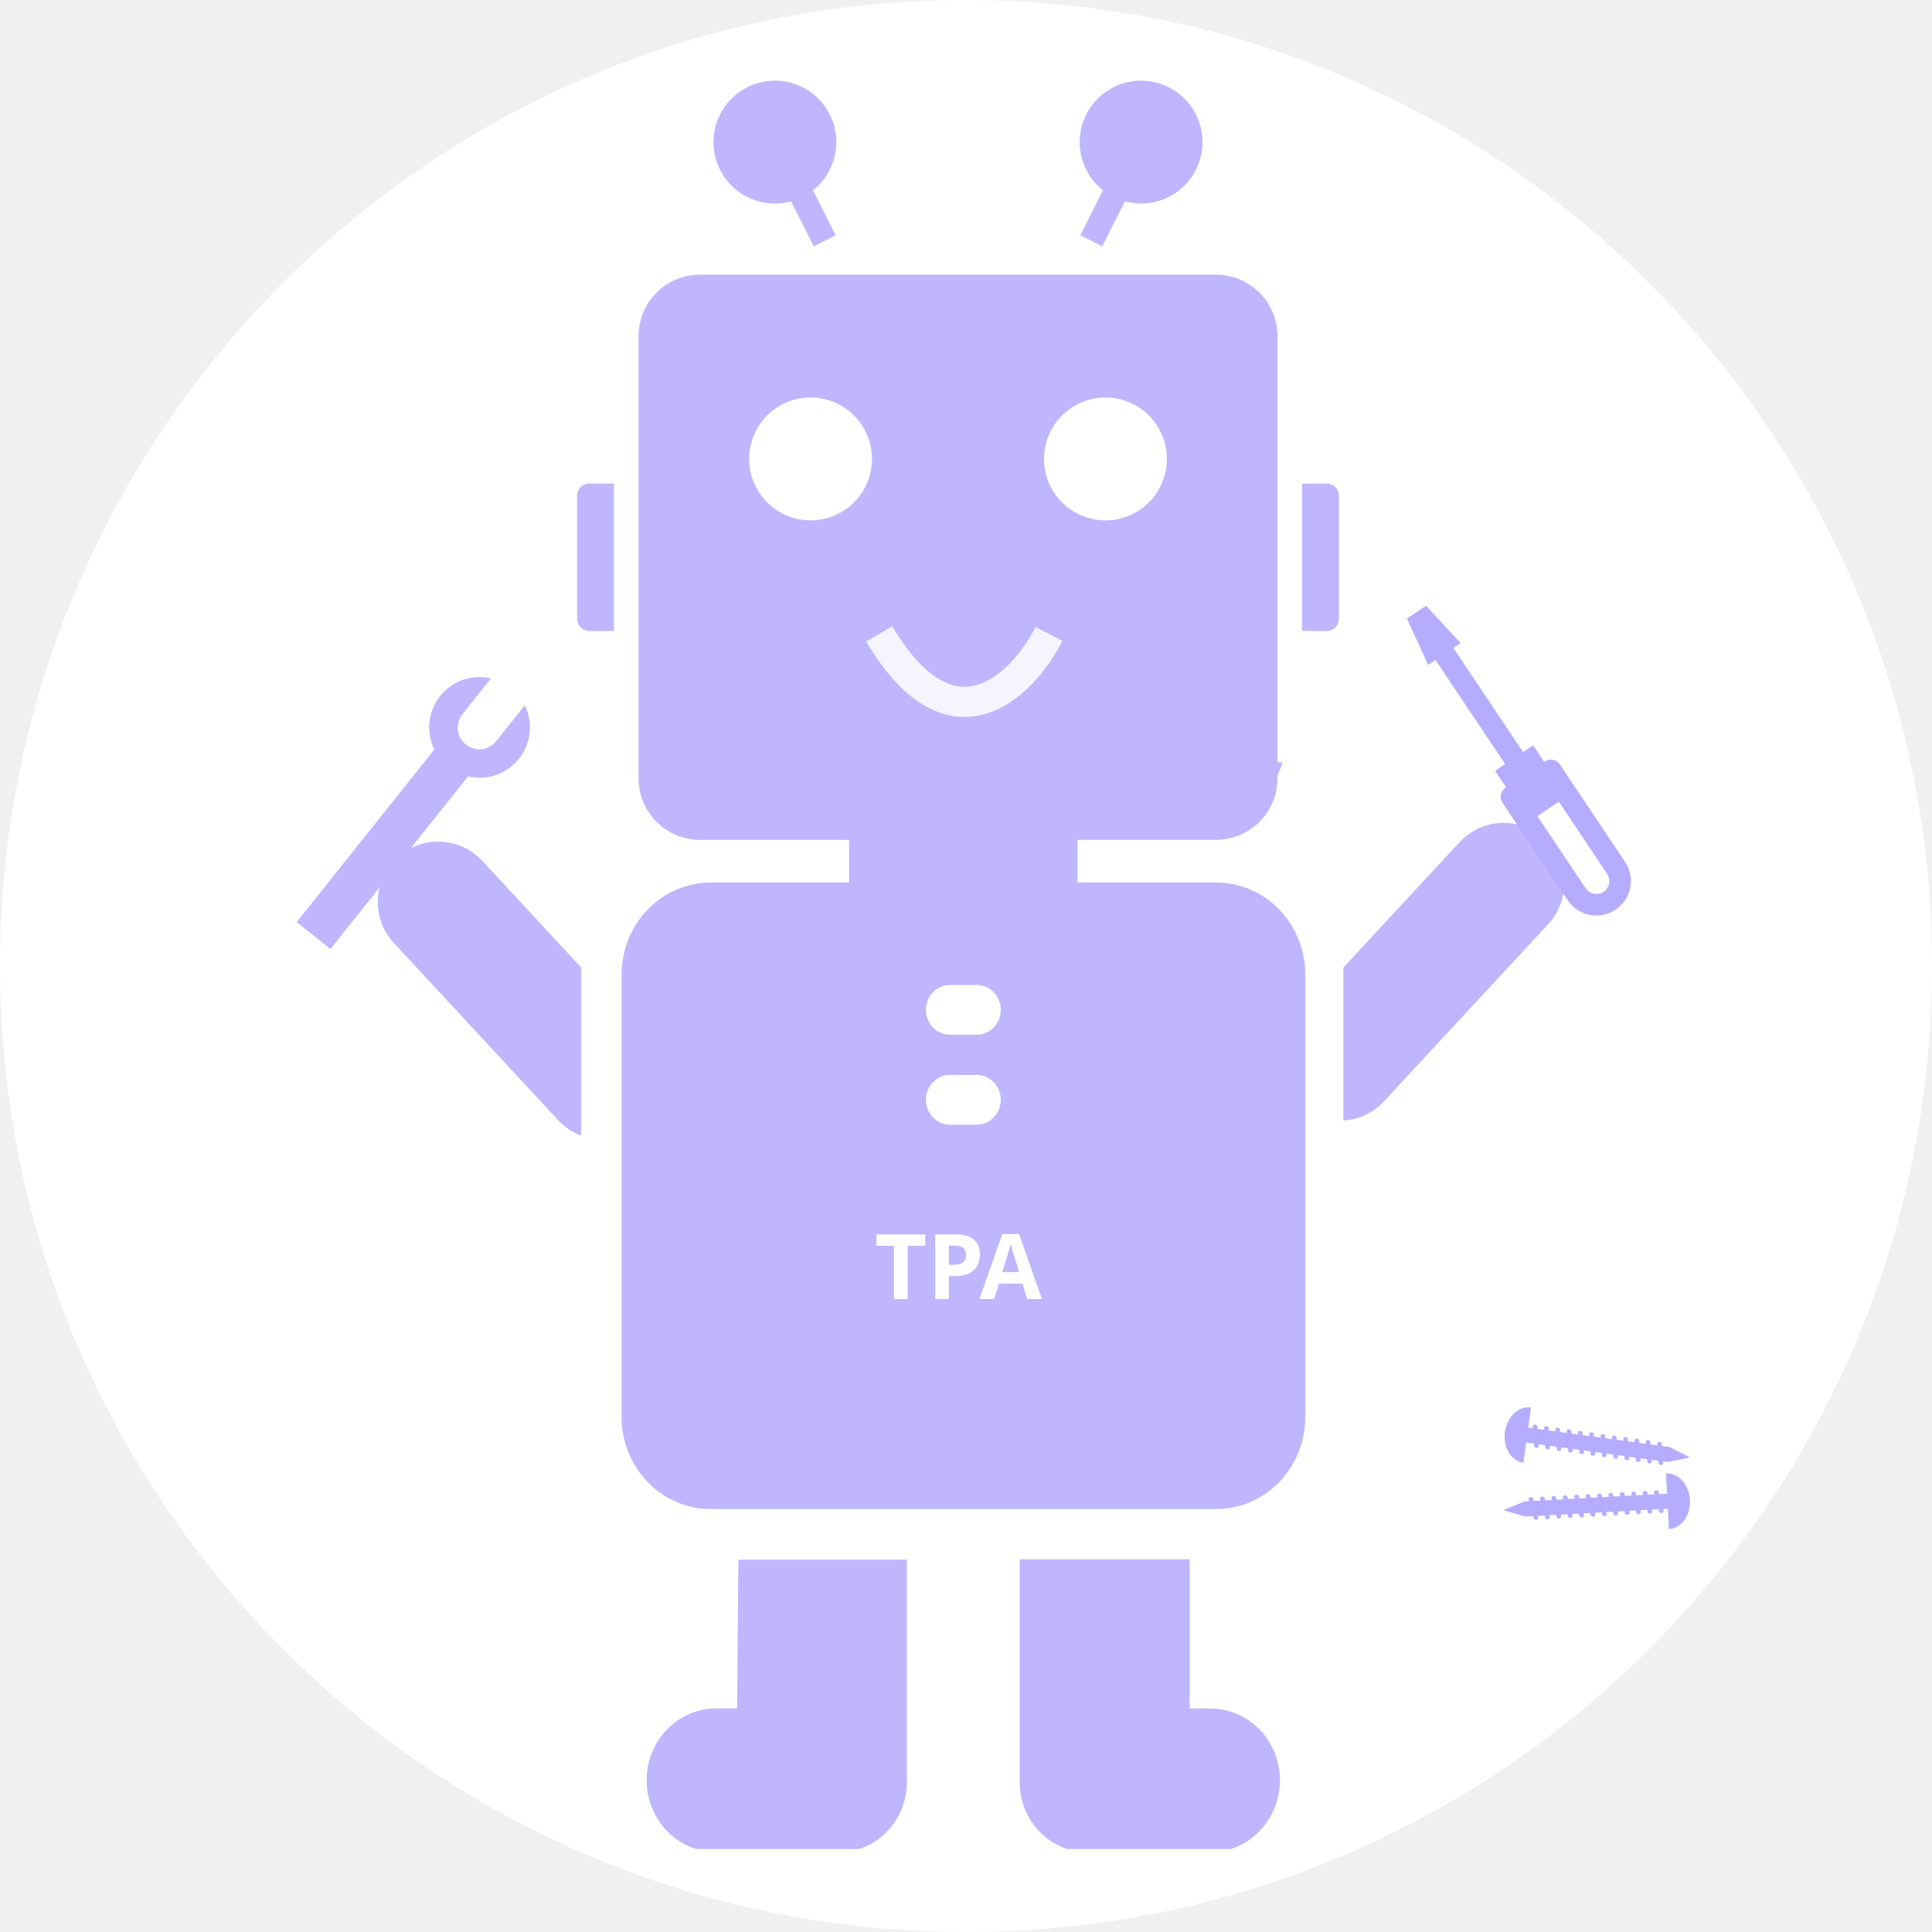
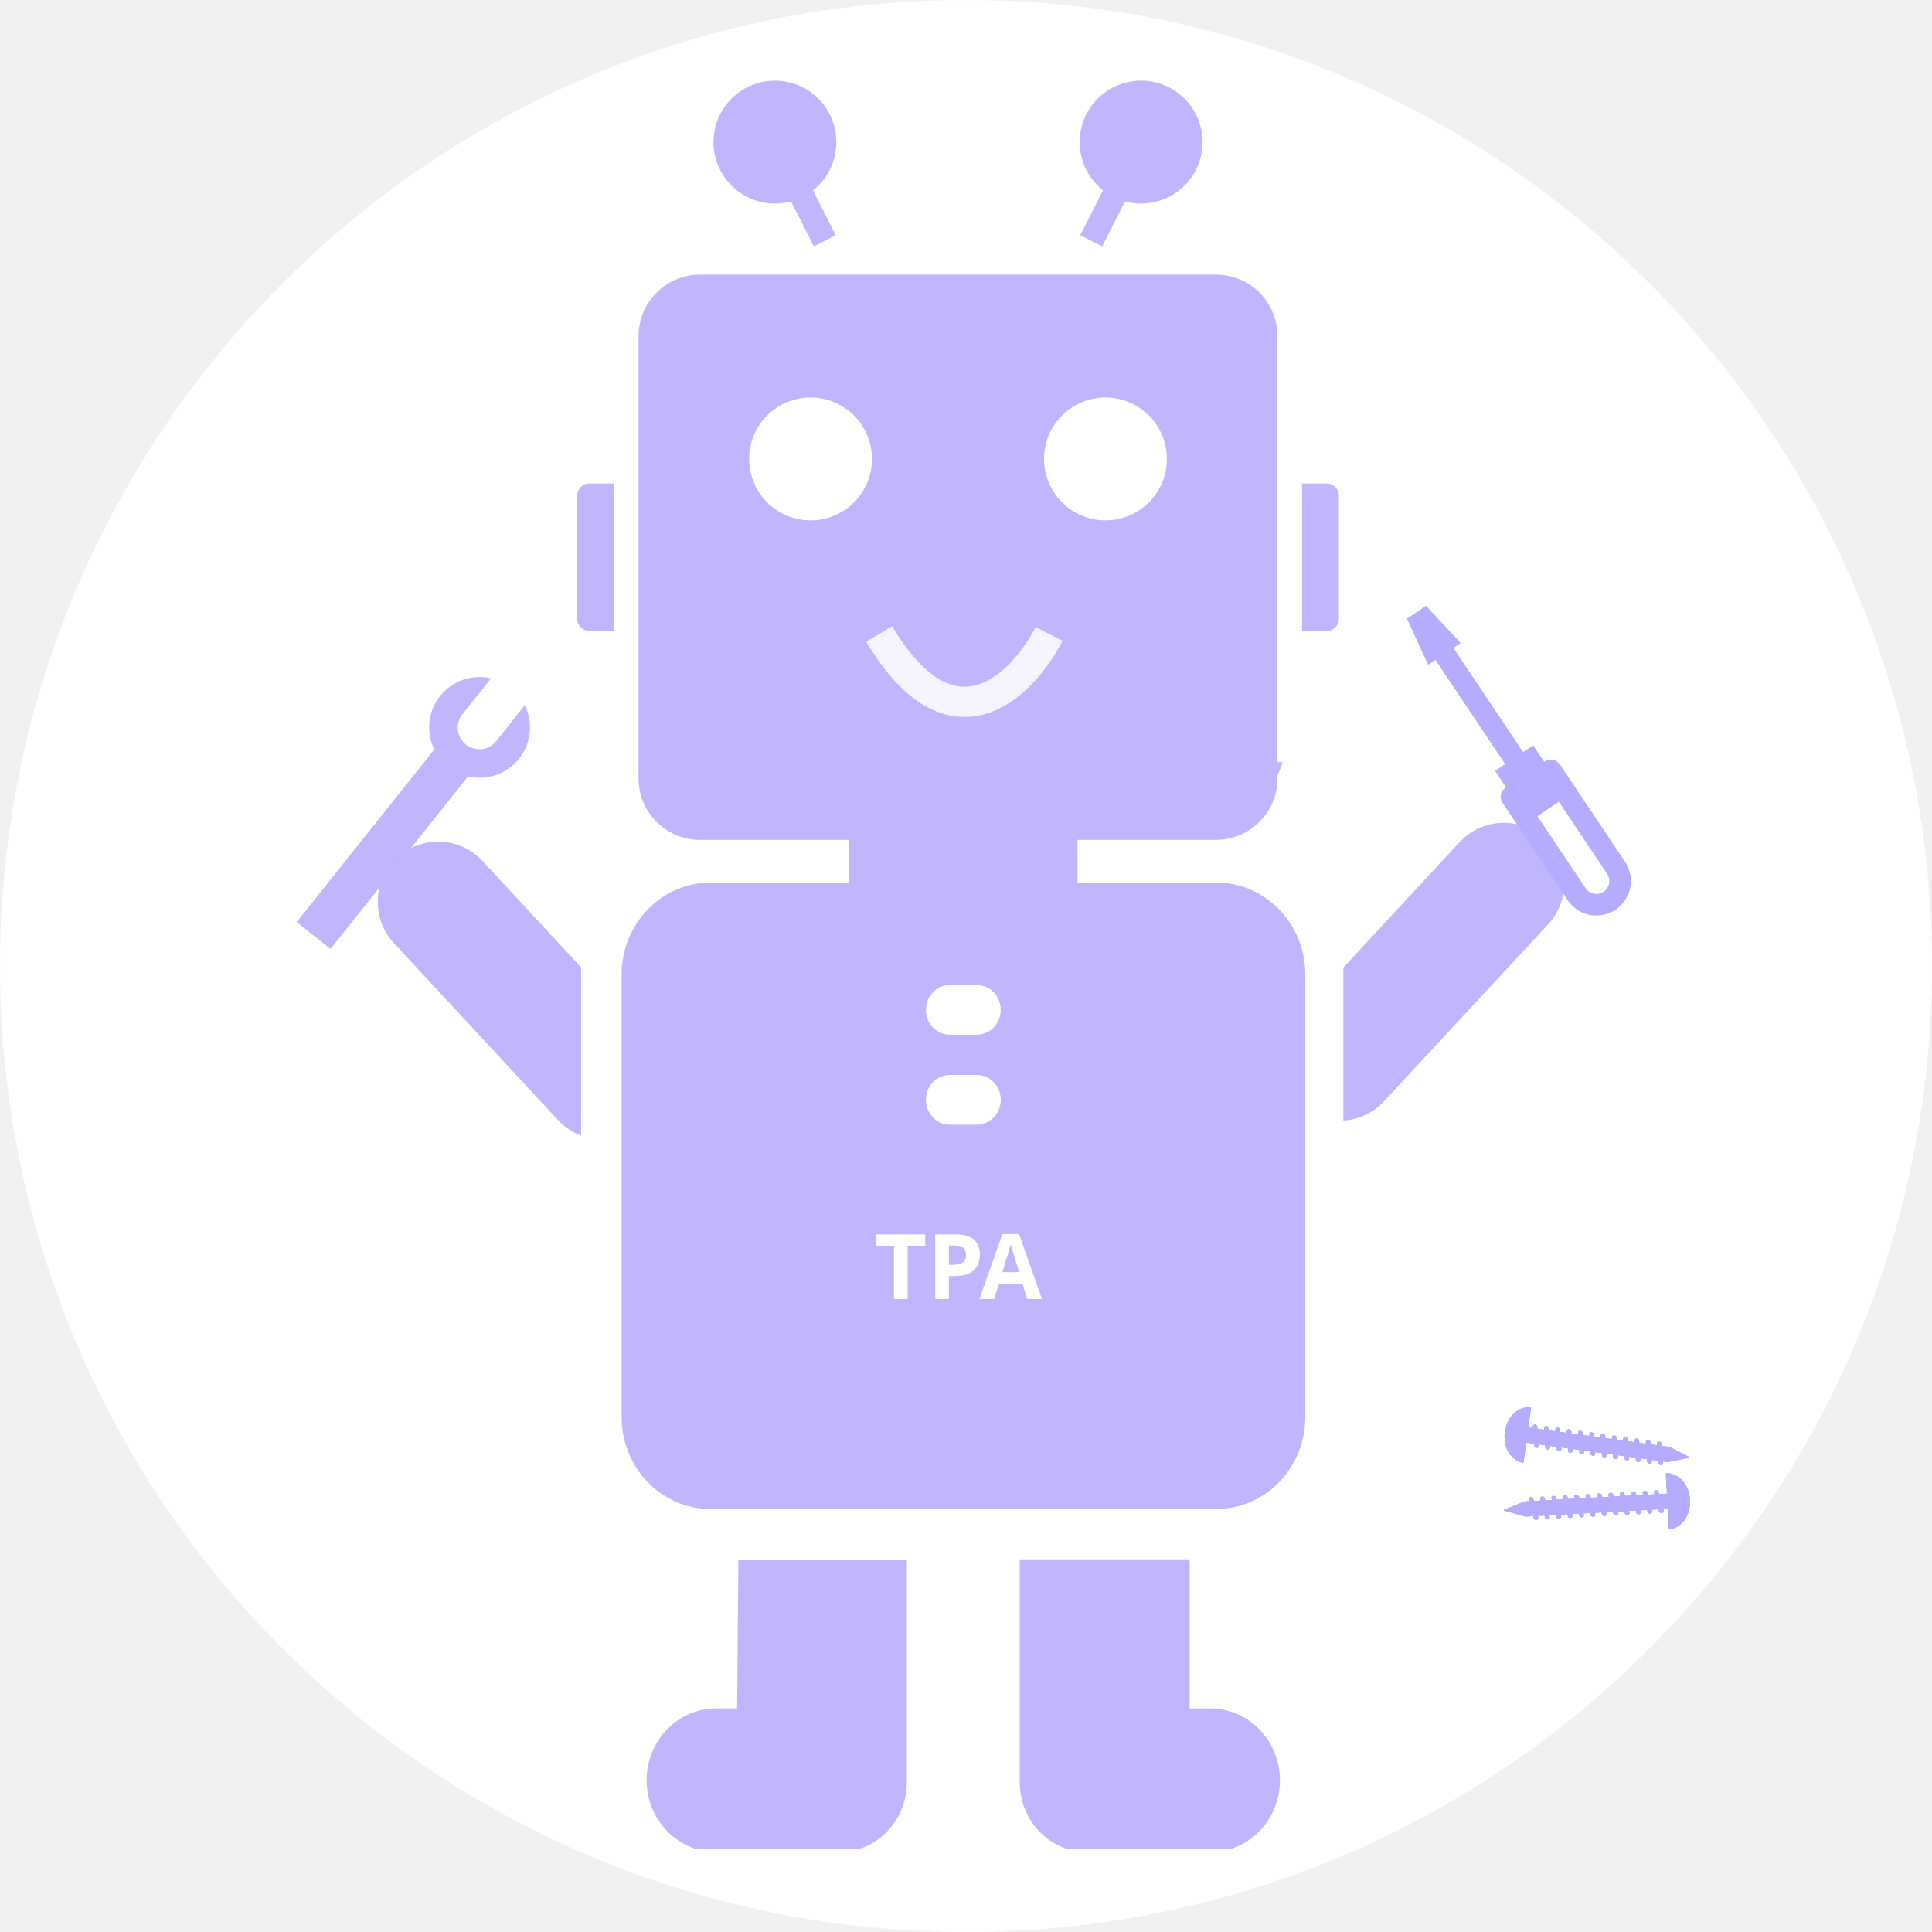
<svg xmlns="http://www.w3.org/2000/svg" width="256" height="256" viewBox="0 0 256 256" fill="none">
  <g id="Group 101">
    <circle id="Ellipse 18" cx="128" cy="128" r="128" fill="white" />
    <g id="Group 87">
      <g class="arm-tool-left">
        <rect id="arm-left" class="arm-left" x="91.12" y="143.414" width="16" height="48" rx="8" transform="rotate(137.164 91.1201 143.414)" fill="#BFB6FF" />
        <path id="tool-left" class="tool-left" d="M69.543 93.451C70.098 94.586 70.32 95.855 70.182 97.111C70.044 98.367 69.553 99.558 68.765 100.546C67.977 101.533 66.925 102.277 65.731 102.69C64.537 103.104 63.251 103.17 62.021 102.88L43.788 125.747L39.315 122.179L57.547 99.313C56.991 98.178 56.77 96.909 56.907 95.653C57.045 94.397 57.536 93.206 58.324 92.218C59.112 91.231 60.164 90.487 61.358 90.073C62.552 89.66 63.839 89.594 65.069 89.883L61.308 94.598C61.066 94.891 60.885 95.229 60.775 95.593C60.665 95.956 60.628 96.338 60.668 96.716C60.707 97.093 60.821 97.46 61.003 97.793C61.186 98.126 61.432 98.419 61.729 98.656C62.026 98.893 62.367 99.068 62.733 99.172C63.098 99.275 63.481 99.305 63.858 99.259C64.235 99.213 64.599 99.093 64.929 98.905C65.259 98.717 65.548 98.465 65.78 98.164L69.545 93.449L69.543 93.451Z" fill="#BFB6FF" />
      </g>
      <g class="arm-tool-right">
        <rect id="arm-right" class="arm-right" x="177.939" y="151.801" width="16" height="48" rx="8" transform="rotate(-137.16 177.939 151.801)" fill="#BFB6FF" />
        <path id="tool-right" class="tool-right" d="M215.332 114.205L206.686 101.282L206.685 101.282C206.474 100.967 206.147 100.748 205.775 100.675C205.402 100.601 205.016 100.678 204.701 100.889L204.616 100.946L203.153 98.76L201.815 99.655L192.583 85.858L193.547 85.212L188.963 80.269L186.419 81.971L189.24 88.094L190.205 87.449L199.437 101.246L198.099 102.142L199.562 104.328L199.477 104.385C199.161 104.596 198.943 104.923 198.869 105.295C198.795 105.668 198.872 106.054 199.083 106.369L207.73 119.291L207.73 119.291C208.64 120.645 210.203 121.412 211.831 121.303C213.459 121.194 214.905 120.226 215.627 118.763C216.349 117.299 216.236 115.563 215.332 114.204L215.332 114.205ZM212.483 118.171L212.483 118.171C212.106 118.423 211.644 118.515 211.198 118.427C210.753 118.339 210.361 118.077 210.108 117.7L203.714 108.145L206.561 106.24L212.954 115.795C213.206 116.173 213.298 116.635 213.21 117.08C213.122 117.526 212.86 117.918 212.483 118.171L212.483 118.171Z" fill="#B6ACFF" />
      </g>
      <g id="Frame 253" clip-path="url(#clip0_2667_23002)">
        <g id="Group">
          <rect id="Rectangle 274" x="77" y="114" width="101" height="89" fill="white" />
          <g id="Group_2">
            <path id="Vector" d="M160.381 226.378H157.638V206.613H135.117V236.097V236.096C135.101 238.563 136.037 240.934 137.72 242.685C139.404 244.435 141.693 245.42 144.081 245.42H160.381C163.675 245.42 166.719 243.604 168.365 240.659C170.012 237.713 170.012 234.083 168.365 231.138C166.719 228.193 163.675 226.379 160.381 226.379L160.381 226.378Z" fill="#BFB6FF" />
            <path id="Vector_2" d="M97.675 226.371H94.899C91.607 226.371 88.562 228.185 86.916 231.131C85.27 234.076 85.27 237.706 86.916 240.651C88.562 243.597 91.607 245.412 94.899 245.412H111.201C113.578 245.412 115.858 244.436 117.539 242.7C119.218 240.964 120.164 238.61 120.164 236.154V206.672H97.835L97.675 226.371Z" fill="#BFB6FF" />
            <path id="Vector_3" d="M161.123 116.943H142.782V109.433H158.731C161.872 109.433 164.885 108.14 167.1 105.84C169.314 103.539 170.551 100.422 170.534 97.178V73.032C170.508 69.816 169.254 66.741 167.044 64.477C164.833 62.211 161.845 60.941 158.731 60.941H130.851V53.892C133.712 52.847 135.924 50.464 136.813 47.467C137.701 44.47 137.159 41.217 135.356 38.698C133.55 36.178 130.695 34.691 127.662 34.691C124.628 34.691 121.773 36.177 119.968 38.698C118.164 41.217 117.623 44.47 118.511 47.467C119.399 50.464 121.611 52.847 124.472 53.892V60.941H96.561C93.438 60.941 90.445 62.222 88.238 64.502C86.03 66.782 84.789 69.874 84.789 73.098V97.178C84.789 100.402 86.03 103.494 88.238 105.774C90.445 108.054 93.438 109.333 96.561 109.333H112.51V116.943H94.169C91.038 116.943 88.036 118.227 85.823 120.513C83.609 122.799 82.365 125.899 82.365 129.132V187.771V187.769C82.365 191.002 83.609 194.102 85.823 196.389C88.036 198.675 91.038 199.959 94.169 199.959H161.156H161.154C164.285 199.959 167.287 198.675 169.5 196.389C171.714 194.102 172.958 191.002 172.958 187.769V129.263C172.993 126.002 171.759 122.863 169.535 120.547C167.311 118.233 164.282 116.934 161.123 116.942L161.123 116.943ZM143.611 73.393C146.631 73.393 149.529 74.632 151.664 76.839C153.8 79.043 155 82.036 155 85.154C155 88.273 153.8 91.264 151.664 93.471C149.529 95.675 146.631 96.914 143.611 96.914C140.591 96.914 137.695 95.675 135.559 93.471C133.424 91.264 132.224 88.273 132.224 85.154C132.224 82.036 133.424 79.043 135.559 76.839C137.695 74.632 140.591 73.393 143.611 73.393ZM125.875 130.516H129.417C131.178 130.516 132.607 131.991 132.607 133.811C132.607 135.63 131.178 137.105 129.417 137.105H125.875C124.114 137.105 122.685 135.63 122.685 133.811C122.685 131.991 124.114 130.516 125.875 130.516ZM132.605 145.735H132.607C132.607 146.608 132.271 147.448 131.672 148.065C131.074 148.682 130.263 149.03 129.417 149.03H125.875C124.114 149.03 122.685 147.555 122.685 145.735C122.685 143.916 124.114 142.441 125.875 142.441H129.417C130.263 142.441 131.074 142.788 131.672 143.407C132.271 144.024 132.607 144.862 132.607 145.735H132.605ZM111.713 96.913C108.692 96.913 105.795 95.674 103.66 93.469C101.524 91.263 100.324 88.272 100.324 85.153C100.324 82.034 101.524 79.042 103.66 76.837C105.795 74.631 108.692 73.392 111.713 73.392C114.733 73.392 117.628 74.631 119.765 76.837C121.9 79.042 123.1 82.034 123.1 85.153C123.1 88.272 121.9 91.263 119.765 93.469C117.629 95.674 114.733 96.913 111.713 96.913ZM149.577 180.06C149.577 181.807 148.904 183.484 147.708 184.72C146.511 185.954 144.888 186.65 143.197 186.65H112.127C110.436 186.65 108.812 185.954 107.616 184.72C106.42 183.484 105.747 181.807 105.747 180.06V164.743C105.747 162.996 106.42 161.319 107.616 160.083C108.812 158.849 110.436 158.153 112.127 158.153H143.197C144.888 158.153 146.512 158.849 147.708 160.083C148.904 161.319 149.577 162.996 149.577 164.743V180.06Z" fill="#BFB6FF" />
            <path id="Vector_4" d="M111.953 166.016H143.054V181.333H111.953V166.016Z" fill="#BFB6FF" />
          </g>
        </g>
        <rect id="Rectangle 188" x="102.23" y="155.57" width="49.894" height="33.263" fill="#BFB6FF" />
        <text id="TPA" fill="white" xml:space="preserve" style="white-space: pre" font-family="DM Sans" font-size="12" font-weight="bold" letter-spacing="0em">
          <tspan x="115.894" y="172.127">TPA</tspan>
        </text>
      </g>
      <g id="Group 85">
        <g id="64px_robot 1">
          <g id="Group_3">
            <path id="ear-left" class="ear-left" d="M104.822 26.686L107.831 32.644L110.738 31.177L107.728 25.218C109.311 23.966 110.373 22.172 110.708 20.183C111.042 18.193 110.627 16.151 109.541 14.45C108.455 12.75 106.777 11.513 104.831 10.98C102.885 10.447 100.811 10.655 99.01 11.565C97.209 12.474 95.81 14.02 95.084 15.902C94.358 17.784 94.357 19.869 95.081 21.752C95.805 23.635 97.202 25.183 99.001 26.094C100.801 27.006 102.875 27.216 104.822 26.686Z" fill="#BFB6FF" />
            <path id="ear-right" class="ear-right" d="M146.154 25.217L143.145 31.176L146.052 32.644L149.061 26.685C151.007 27.216 153.081 27.005 154.881 26.093C156.681 25.182 158.078 23.634 158.801 21.751C159.525 19.868 159.524 17.783 158.798 15.901C158.072 14.019 156.672 12.473 154.872 11.564C153.071 10.655 150.996 10.446 149.051 10.979C147.105 11.513 145.427 12.749 144.341 14.45C143.255 16.15 142.839 18.193 143.174 20.183C143.509 22.172 144.571 23.966 146.154 25.217Z" fill="#BFB6FF" />
            <path id="Vector_5" d="M161.132 36.391H92.749C90.591 36.393 88.522 37.252 86.996 38.778C85.469 40.304 84.611 42.373 84.608 44.532V103.145C84.611 105.304 85.469 107.373 86.996 108.899C88.522 110.425 90.591 111.284 92.749 111.286H161.132C163.291 111.284 165.36 110.425 166.886 108.899C168.412 107.373 169.271 105.304 169.273 103.145V44.532C169.271 42.373 168.412 40.304 166.886 38.778C165.36 37.252 163.291 36.393 161.132 36.391ZM107.403 52.672C109.013 52.672 110.587 53.15 111.926 54.044C113.264 54.939 114.308 56.21 114.924 57.698C115.54 59.185 115.701 60.822 115.387 62.401C115.073 63.98 114.298 65.431 113.159 66.57C112.021 67.708 110.57 68.483 108.991 68.798C107.412 69.112 105.775 68.951 104.287 68.334C102.8 67.718 101.528 66.675 100.634 65.336C99.739 63.997 99.262 62.423 99.262 60.813C99.262 58.654 100.12 56.583 101.646 55.057C103.173 53.53 105.244 52.672 107.403 52.672ZM154.62 96.633C154.62 97.065 154.448 97.479 154.143 97.784C153.837 98.09 153.423 98.261 152.991 98.261H100.89C100.458 98.261 100.044 98.09 99.739 97.784C99.433 97.479 99.262 97.065 99.262 96.633V80.351C99.262 79.919 99.433 79.505 99.739 79.2C100.044 78.894 100.458 78.723 100.89 78.723H152.991C153.423 78.723 153.837 78.894 154.143 79.2C154.448 79.505 154.62 79.919 154.62 80.351V96.633ZM146.479 68.954C144.869 68.954 143.295 68.477 141.956 67.582C140.617 66.688 139.574 65.416 138.958 63.928C138.341 62.441 138.18 60.804 138.494 59.225C138.808 57.646 139.584 56.195 140.722 55.057C141.861 53.918 143.311 53.143 144.891 52.829C146.47 52.515 148.107 52.676 149.594 53.292C151.082 53.908 152.353 54.952 153.248 56.29C154.142 57.629 154.62 59.203 154.62 60.813C154.62 62.972 153.762 65.043 152.235 66.57C150.708 68.096 148.638 68.954 146.479 68.954Z" fill="#BFB6FF" />
            <path id="Vector_6" d="M76.468 65.698V81.98C76.468 82.412 76.639 82.826 76.945 83.131C77.25 83.437 77.664 83.608 78.096 83.608H81.352V64.07H78.096C77.664 64.07 77.25 64.242 76.945 64.547C76.639 64.853 76.468 65.267 76.468 65.698Z" fill="#BFB6FF" />
            <path id="Vector_7" d="M175.787 64.07H172.53V83.608H175.787C176.218 83.608 176.633 83.437 176.938 83.131C177.243 82.826 177.415 82.412 177.415 81.98V65.698C177.415 65.267 177.243 64.853 176.938 64.547C176.633 64.242 176.218 64.07 175.787 64.07Z" fill="#BFB6FF" />
          </g>
        </g>
        <rect id="Rectangle 243" x="99" y="78" width="59" height="23" fill="#BFB6FF" />
        <path id="Vector 2" d="M139 84C135.538 90.792 126.192 100.3 116.5 84" stroke="#F6F5FF" stroke-width="4" />
      </g>
    </g>
    <g id="screws" class="screws">
+       <path id="screw8" class="screw8" d="M203.7 189.008C203.69 188.871 203.548 188.76 203.382 188.76C203.215 188.76 203.088 188.871 203.097 189.008L203.114 189.246L202.501 189.162L202.869 186.49C201.235 186.265 199.683 187.723 199.404 189.746C199.125 191.77 200.225 193.593 201.859 193.818L202.227 191.146L203.255 191.288L203.277 191.61C203.286 191.747 203.429 191.857 203.595 191.857C203.762 191.857 203.888 191.746 203.879 191.609L203.863 191.371L204.753 191.494L204.776 191.816C204.785 191.953 204.927 192.063 205.094 192.063C205.26 192.063 205.387 191.952 205.378 191.815L205.362 191.577L206.252 191.7L206.274 192.022C206.284 192.159 206.426 192.269 206.593 192.269C206.759 192.269 206.886 192.158 206.877 192.021L206.86 191.784L207.751 191.906L207.773 192.228C207.782 192.365 207.925 192.475 208.091 192.475C208.258 192.476 208.384 192.364 208.375 192.227L208.359 191.99L209.249 192.112L209.272 192.434C209.281 192.571 209.423 192.681 209.59 192.682C209.756 192.682 209.883 192.57 209.874 192.433L209.858 192.196L210.748 192.318L210.771 192.64C210.78 192.777 210.922 192.888 211.089 192.888C211.255 192.888 211.382 192.777 211.373 192.64L211.357 192.402L212.247 192.524L212.27 192.846C212.279 192.983 212.421 193.094 212.588 193.094C212.754 193.094 212.881 192.983 212.872 192.846L212.856 192.608L213.746 192.731L213.768 193.052C213.777 193.189 213.92 193.3 214.086 193.3C214.253 193.3 214.379 193.189 214.37 193.052L214.353 192.814L215.245 192.937L215.266 193.258C215.276 193.395 215.419 193.506 215.585 193.506C215.751 193.506 215.878 193.395 215.869 193.258L215.852 193.02L216.743 193.143L216.765 193.464C216.774 193.601 216.917 193.712 217.083 193.712C217.25 193.712 217.377 193.601 217.367 193.464L217.351 193.226L218.242 193.349L218.264 193.671C218.273 193.808 218.416 193.918 218.582 193.918C218.749 193.918 218.876 193.807 218.866 193.67L218.85 193.432L219.741 193.555L219.762 193.877C219.772 194.014 219.914 194.124 220.081 194.124C220.247 194.124 220.374 194.013 220.364 193.876L220.348 193.638L220.962 193.723L223.825 193.153L223.821 193.152L223.829 193.111L223.836 193.066L221.234 191.743L220.207 191.601L220.185 191.279C220.176 191.143 220.033 191.032 219.866 191.032C219.7 191.032 219.573 191.143 219.583 191.28L219.599 191.518L218.708 191.395L218.686 191.073C218.677 190.936 218.534 190.826 218.368 190.826C218.202 190.826 218.075 190.937 218.084 191.074L218.1 191.312L217.21 191.189L217.187 190.867C217.178 190.73 217.036 190.62 216.869 190.62C216.703 190.62 216.576 190.731 216.585 190.868L216.601 191.106L215.711 190.983L215.688 190.661C215.679 190.524 215.537 190.414 215.37 190.414C215.204 190.414 215.077 190.525 215.086 190.662L215.102 190.9L214.212 190.777L214.19 190.455C214.181 190.318 214.038 190.207 213.872 190.207C213.705 190.207 213.579 190.318 213.588 190.455L213.605 190.693L212.713 190.57L212.692 190.249C212.682 190.112 212.54 190.001 212.373 190.001C212.207 190.001 212.08 190.112 212.089 190.249L212.105 190.487L211.215 190.364L211.192 190.043C211.183 189.906 211.041 189.795 210.874 189.795C210.708 189.795 210.581 189.906 210.59 190.043L210.606 190.281L209.716 190.158L209.694 189.836C209.684 189.699 209.542 189.589 209.376 189.589C209.209 189.589 209.082 189.7 209.091 189.837L209.108 190.075L208.217 189.952L208.195 189.63C208.186 189.493 208.043 189.383 207.877 189.383C207.71 189.383 207.583 189.494 207.593 189.631L207.609 189.869L206.718 189.746L206.697 189.424C206.687 189.287 206.544 189.177 206.378 189.177C206.212 189.177 206.085 189.288 206.094 189.425L206.111 189.663L205.22 189.54L205.198 189.218C205.189 189.081 205.046 188.971 204.879 188.971C204.713 188.971 204.586 189.082 204.596 189.219L204.612 189.457L203.721 189.334L203.7 189.008Z" fill="#B6ACFF" />
+       <path id="screw7" class="screw7" d="M219.851 200.298C219.886 200.431 220.047 200.512 220.21 200.48C220.373 200.449 220.477 200.315 220.442 200.183L220.381 199.952L220.998 199.919L221.145 202.611C222.793 202.521 224.038 200.795 223.927 198.756C223.816 196.716 222.389 195.135 220.742 195.225L220.889 197.918L219.854 197.975L219.771 197.663C219.736 197.53 219.575 197.449 219.411 197.481C219.248 197.512 219.145 197.645 219.18 197.778L219.241 198.009L218.343 198.057L218.26 197.746C218.225 197.613 218.064 197.532 217.901 197.563C217.737 197.595 217.634 197.728 217.669 197.861L217.73 198.091L216.833 198.14L216.749 197.829C216.714 197.696 216.553 197.615 216.39 197.646C216.226 197.678 216.123 197.811 216.158 197.944L216.22 198.174L215.322 198.223L215.239 197.912C215.204 197.779 215.043 197.698 214.879 197.729C214.716 197.761 214.613 197.894 214.648 198.027L214.71 198.257L213.812 198.306L213.729 197.994C213.693 197.862 213.533 197.78 213.369 197.812C213.206 197.844 213.102 197.977 213.137 198.11L213.199 198.34L212.301 198.389L212.218 198.077C212.183 197.945 212.022 197.863 211.858 197.895C211.695 197.927 211.592 198.06 211.627 198.192L211.688 198.423L210.79 198.472L210.707 198.16C210.672 198.027 210.511 197.946 210.348 197.978C210.184 198.009 210.081 198.143 210.116 198.275L210.177 198.506L209.28 198.555L209.197 198.243C209.162 198.11 209.001 198.029 208.837 198.061C208.674 198.092 208.571 198.225 208.606 198.358L208.667 198.589L207.769 198.638L207.686 198.326C207.651 198.193 207.49 198.112 207.327 198.144C207.164 198.175 207.06 198.308 207.096 198.441L207.157 198.671L206.259 198.72L206.176 198.409C206.141 198.276 205.98 198.195 205.817 198.226C205.653 198.258 205.55 198.391 205.585 198.524L205.646 198.754L204.748 198.803L204.665 198.492C204.63 198.359 204.469 198.278 204.306 198.309C204.142 198.341 204.039 198.474 204.074 198.607L204.135 198.837L203.238 198.886L203.155 198.574C203.12 198.442 202.959 198.36 202.795 198.392C202.632 198.424 202.529 198.557 202.564 198.69L202.625 198.92L202.007 198.954L199.305 200.058L199.308 200.058L199.308 200.1L199.31 200.146L202.116 200.949L203.152 200.893L203.234 201.205C203.27 201.337 203.431 201.418 203.594 201.387C203.758 201.355 203.861 201.222 203.825 201.089L203.764 200.859L204.662 200.81L204.745 201.122C204.78 201.254 204.941 201.336 205.105 201.304C205.268 201.272 205.371 201.139 205.336 201.006L205.275 200.776L206.172 200.727L206.256 201.039C206.291 201.172 206.451 201.253 206.615 201.221C206.778 201.189 206.882 201.056 206.847 200.924L206.785 200.693L207.683 200.644L207.766 200.956C207.801 201.089 207.962 201.17 208.126 201.138C208.289 201.107 208.393 200.973 208.357 200.841L208.296 200.61L209.194 200.562L209.276 200.873C209.312 201.006 209.473 201.087 209.636 201.056C209.8 201.024 209.903 200.891 209.867 200.758L209.806 200.528L210.704 200.479L210.787 200.791C210.822 200.923 210.983 201.005 211.147 200.973C211.309 200.941 211.413 200.808 211.378 200.675L211.317 200.445L212.215 200.396L212.298 200.708C212.333 200.84 212.494 200.922 212.657 200.89C212.821 200.858 212.924 200.725 212.889 200.592L212.828 200.362L213.725 200.313L213.809 200.625C213.844 200.758 214.004 200.839 214.168 200.807C214.331 200.776 214.435 200.642 214.4 200.51L214.338 200.279L215.236 200.23L215.319 200.542C215.354 200.675 215.515 200.756 215.679 200.724C215.842 200.693 215.945 200.559 215.91 200.427L215.849 200.196L216.747 200.147L216.829 200.459C216.864 200.592 217.026 200.673 217.189 200.641C217.352 200.61 217.456 200.477 217.42 200.344L217.359 200.114L218.257 200.065L218.34 200.376C218.375 200.509 218.536 200.59 218.699 200.559C218.862 200.527 218.966 200.394 218.931 200.261L218.87 200.031L219.767 199.982L219.851 200.298Z" fill="#B6ACFF" />
+       <path id="screw6" class="screw6" d="M203.7 189.008C203.69 188.871 203.548 188.76 203.382 188.76C203.215 188.76 203.088 188.871 203.097 189.008L203.114 189.246L202.501 189.162L202.869 186.49C201.235 186.265 199.683 187.723 199.404 189.746C199.125 191.77 200.225 193.593 201.859 193.818L202.227 191.146L203.255 191.288L203.277 191.61C203.286 191.747 203.429 191.857 203.595 191.857C203.762 191.857 203.888 191.746 203.879 191.609L203.863 191.371L204.753 191.494L204.776 191.816C204.785 191.953 204.927 192.063 205.094 192.063C205.26 192.063 205.387 191.952 205.378 191.815L205.362 191.577L206.252 191.7L206.274 192.022C206.284 192.159 206.426 192.269 206.593 192.269C206.759 192.269 206.886 192.158 206.877 192.021L206.86 191.784L207.751 191.906L207.773 192.228C207.782 192.365 207.925 192.475 208.091 192.475C208.258 192.476 208.384 192.364 208.375 192.227L208.359 191.99L209.249 192.112L209.272 192.434C209.281 192.571 209.423 192.681 209.59 192.682C209.756 192.682 209.883 192.57 209.874 192.433L209.858 192.196L210.748 192.318L210.771 192.64C210.78 192.777 210.922 192.888 211.089 192.888C211.255 192.888 211.382 192.777 211.373 192.64L211.357 192.402L212.247 192.524L212.27 192.846C212.279 192.983 212.421 193.094 212.588 193.094C212.754 193.094 212.881 192.983 212.872 192.846L212.856 192.608L213.746 192.731L213.768 193.052C213.777 193.189 213.92 193.3 214.086 193.3C214.253 193.3 214.379 193.189 214.37 193.052L214.353 192.814L215.245 192.937L215.266 193.258C215.276 193.395 215.419 193.506 215.585 193.506C215.751 193.506 215.878 193.395 215.869 193.258L215.852 193.02L216.743 193.143L216.765 193.464C216.774 193.601 216.917 193.712 217.083 193.712C217.25 193.712 217.377 193.601 217.367 193.464L217.351 193.226L218.242 193.349L218.264 193.671C218.273 193.808 218.416 193.918 218.582 193.918C218.749 193.918 218.876 193.807 218.866 193.67L218.85 193.432L219.741 193.555L219.762 193.877C219.772 194.014 219.914 194.124 220.081 194.124C220.247 194.124 220.374 194.013 220.364 193.876L220.348 193.638L220.962 193.723L223.825 193.153L223.821 193.152L223.829 193.111L223.836 193.066L221.234 191.743L220.207 191.601L220.185 191.279C220.176 191.143 220.033 191.032 219.866 191.032C219.7 191.032 219.573 191.143 219.583 191.28L219.599 191.518L218.708 191.395L218.686 191.073C218.677 190.936 218.534 190.826 218.368 190.826C218.202 190.826 218.075 190.937 218.084 191.074L218.1 191.312L217.21 191.189L217.187 190.867C217.178 190.73 217.036 190.62 216.869 190.62C216.703 190.62 216.576 190.731 216.585 190.868L216.601 191.106L215.711 190.983L215.688 190.661C215.679 190.524 215.537 190.414 215.37 190.414C215.204 190.414 215.077 190.525 215.086 190.662L215.102 190.9L214.212 190.777L214.19 190.455C214.181 190.318 214.038 190.207 213.872 190.207C213.705 190.207 213.579 190.318 213.588 190.455L213.605 190.693L212.713 190.57L212.692 190.249C212.682 190.112 212.54 190.001 212.373 190.001C212.207 190.001 212.08 190.112 212.089 190.249L212.105 190.487L211.215 190.364L211.192 190.043C211.183 189.906 211.041 189.795 210.874 189.795C210.708 189.795 210.581 189.906 210.59 190.043L210.606 190.281L209.716 190.158L209.694 189.836C209.684 189.699 209.542 189.589 209.376 189.589C209.209 189.589 209.082 189.7 209.091 189.837L209.108 190.075L208.217 189.952L208.195 189.63C208.186 189.493 208.043 189.383 207.877 189.383C207.71 189.383 207.583 189.494 207.593 189.631L207.609 189.869L206.718 189.746L206.697 189.424C206.687 189.287 206.544 189.177 206.378 189.177C206.212 189.177 206.085 189.288 206.094 189.425L206.111 189.663L205.22 189.54L205.198 189.218C205.189 189.081 205.046 188.971 204.879 188.971C204.713 188.971 204.586 189.082 204.596 189.219L204.612 189.457L203.721 189.334L203.7 189.008Z" fill="#B6ACFF" />
+       <path id="screw5" class="screw5" d="M219.851 200.298C219.886 200.431 220.047 200.512 220.21 200.48C220.373 200.449 220.477 200.315 220.442 200.183L220.381 199.952L220.998 199.919L221.145 202.611C222.793 202.521 224.038 200.795 223.927 198.756C223.816 196.716 222.389 195.135 220.742 195.225L220.889 197.918L219.854 197.975L219.771 197.663C219.736 197.53 219.575 197.449 219.411 197.481C219.248 197.512 219.145 197.645 219.18 197.778L219.241 198.009L218.343 198.057L218.26 197.746C218.225 197.613 218.064 197.532 217.901 197.563C217.737 197.595 217.634 197.728 217.669 197.861L217.73 198.091L216.833 198.14L216.749 197.829C216.714 197.696 216.553 197.615 216.39 197.646C216.226 197.678 216.123 197.811 216.158 197.944L216.22 198.174L215.322 198.223L215.239 197.912C215.204 197.779 215.043 197.698 214.879 197.729C214.716 197.761 214.613 197.894 214.648 198.027L214.71 198.257L213.812 198.306L213.729 197.994C213.693 197.862 213.533 197.78 213.369 197.812C213.206 197.844 213.102 197.977 213.137 198.11L213.199 198.34L212.301 198.389L212.218 198.077C212.183 197.945 212.022 197.863 211.858 197.895C211.695 197.927 211.592 198.06 211.627 198.192L211.688 198.423L210.79 198.472L210.707 198.16C210.672 198.027 210.511 197.946 210.348 197.978C210.184 198.009 210.081 198.143 210.116 198.275L210.177 198.506L209.28 198.555L209.197 198.243C209.162 198.11 209.001 198.029 208.837 198.061C208.674 198.092 208.571 198.225 208.606 198.358L208.667 198.589L207.769 198.638L207.686 198.326C207.651 198.193 207.49 198.112 207.327 198.144C207.164 198.175 207.06 198.308 207.096 198.441L207.157 198.671L206.259 198.72L206.176 198.409C206.141 198.276 205.98 198.195 205.817 198.226C205.653 198.258 205.55 198.391 205.585 198.524L205.646 198.754L204.748 198.803L204.665 198.492C204.63 198.359 204.469 198.278 204.306 198.309C204.142 198.341 204.039 198.474 204.074 198.607L204.135 198.837L203.238 198.886L203.155 198.574C203.12 198.442 202.959 198.36 202.795 198.392C202.632 198.424 202.529 198.557 202.564 198.69L202.625 198.92L202.007 198.954L199.305 200.058L199.308 200.058L199.308 200.1L199.31 200.146L202.116 200.949L203.152 200.893L203.234 201.205C203.27 201.337 203.431 201.418 203.594 201.387C203.758 201.355 203.861 201.222 203.825 201.089L203.764 200.859L204.662 200.81L204.745 201.122C204.78 201.254 204.941 201.336 205.105 201.304C205.268 201.272 205.371 201.139 205.336 201.006L205.275 200.776L206.172 200.727L206.256 201.039C206.291 201.172 206.451 201.253 206.615 201.221C206.778 201.189 206.882 201.056 206.847 200.924L206.785 200.693L207.683 200.644L207.766 200.956C207.801 201.089 207.962 201.17 208.126 201.138C208.289 201.107 208.393 200.973 208.357 200.841L208.296 200.61L209.194 200.562L209.276 200.873C209.312 201.006 209.473 201.087 209.636 201.056C209.8 201.024 209.903 200.891 209.867 200.758L209.806 200.528L210.704 200.479L210.787 200.791C210.822 200.923 210.983 201.005 211.147 200.973C211.309 200.941 211.413 200.808 211.378 200.675L211.317 200.445L212.215 200.396L212.298 200.708C212.333 200.84 212.494 200.922 212.657 200.89C212.821 200.858 212.924 200.725 212.889 200.592L212.828 200.362L213.725 200.313L213.809 200.625C213.844 200.758 214.004 200.839 214.168 200.807C214.331 200.776 214.435 200.642 214.4 200.51L214.338 200.279L215.236 200.23L215.319 200.542C215.354 200.675 215.515 200.756 215.679 200.724C215.842 200.693 215.945 200.559 215.91 200.427L215.849 200.196L216.747 200.147L216.829 200.459C216.864 200.592 217.026 200.673 217.189 200.641C217.352 200.61 217.456 200.477 217.42 200.344L217.359 200.114L218.257 200.065L218.34 200.376C218.375 200.509 218.536 200.59 218.699 200.559C218.862 200.527 218.966 200.394 218.931 200.261L218.87 200.031L219.767 199.982L219.851 200.298Z" fill="#B6ACFF" />
+       <path id="screw4" class="screw4" d="M203.7 189.008C203.69 188.871 203.548 188.76 203.382 188.76C203.215 188.76 203.088 188.871 203.097 189.008L203.114 189.246L202.501 189.162L202.869 186.49C201.235 186.265 199.683 187.723 199.404 189.746C199.125 191.77 200.225 193.593 201.859 193.818L202.227 191.146L203.255 191.288L203.277 191.61C203.286 191.747 203.429 191.857 203.595 191.857C203.762 191.857 203.888 191.746 203.879 191.609L203.863 191.371L204.753 191.494L204.776 191.816C204.785 191.953 204.927 192.063 205.094 192.063C205.26 192.063 205.387 191.952 205.378 191.815L205.362 191.577L206.252 191.7L206.274 192.022C206.284 192.159 206.426 192.269 206.593 192.269C206.759 192.269 206.886 192.158 206.877 192.021L206.86 191.784L207.751 191.906L207.773 192.228C207.782 192.365 207.925 192.475 208.091 192.475C208.258 192.476 208.384 192.364 208.375 192.227L208.359 191.99L209.249 192.112L209.272 192.434C209.281 192.571 209.423 192.681 209.59 192.682C209.756 192.682 209.883 192.57 209.874 192.433L209.858 192.196L210.748 192.318L210.771 192.64C210.78 192.777 210.922 192.888 211.089 192.888C211.255 192.888 211.382 192.777 211.373 192.64L211.357 192.402L212.247 192.524L212.27 192.846C212.279 192.983 212.421 193.094 212.588 193.094C212.754 193.094 212.881 192.983 212.872 192.846L212.856 192.608L213.746 192.731L213.768 193.052C213.777 193.189 213.92 193.3 214.086 193.3C214.253 193.3 214.379 193.189 214.37 193.052L214.353 192.814L215.245 192.937L215.266 193.258C215.276 193.395 215.419 193.506 215.585 193.506C215.751 193.506 215.878 193.395 215.869 193.258L215.852 193.02L216.743 193.143L216.765 193.464C216.774 193.601 216.917 193.712 217.083 193.712C217.25 193.712 217.377 193.601 217.367 193.464L217.351 193.226L218.242 193.349L218.264 193.671C218.273 193.808 218.416 193.918 218.582 193.918C218.749 193.918 218.876 193.807 218.866 193.67L218.85 193.432L219.741 193.555L219.762 193.877C219.772 194.014 219.914 194.124 220.081 194.124C220.247 194.124 220.374 194.013 220.364 193.876L220.348 193.638L220.962 193.723L223.825 193.153L223.821 193.152L223.829 193.111L223.836 193.066L221.234 191.743L220.207 191.601L220.185 191.279C220.176 191.143 220.033 191.032 219.866 191.032C219.7 191.032 219.573 191.143 219.583 191.28L219.599 191.518L218.708 191.395L218.686 191.073C218.677 190.936 218.534 190.826 218.368 190.826C218.202 190.826 218.075 190.937 218.084 191.074L218.1 191.312L217.21 191.189L217.187 190.867C217.178 190.73 217.036 190.62 216.869 190.62C216.703 190.62 216.576 190.731 216.585 190.868L216.601 191.106L215.711 190.983L215.688 190.661C215.679 190.524 215.537 190.414 215.37 190.414C215.204 190.414 215.077 190.525 215.086 190.662L215.102 190.9L214.212 190.777L214.19 190.455C214.181 190.318 214.038 190.207 213.872 190.207C213.705 190.207 213.579 190.318 213.588 190.455L213.605 190.693L212.713 190.57L212.692 190.249C212.682 190.112 212.54 190.001 212.373 190.001C212.207 190.001 212.08 190.112 212.089 190.249L212.105 190.487L211.215 190.364L211.192 190.043C211.183 189.906 211.041 189.795 210.874 189.795C210.708 189.795 210.581 189.906 210.59 190.043L210.606 190.281L209.716 190.158L209.694 189.836C209.684 189.699 209.542 189.589 209.376 189.589C209.209 189.589 209.082 189.7 209.091 189.837L209.108 190.075L208.217 189.952L208.195 189.63C208.186 189.493 208.043 189.383 207.877 189.383C207.71 189.383 207.583 189.494 207.593 189.631L207.609 189.869L206.718 189.746L206.697 189.424C206.687 189.287 206.544 189.177 206.378 189.177C206.212 189.177 206.085 189.288 206.094 189.425L206.111 189.663L205.22 189.54L205.198 189.218C205.189 189.081 205.046 188.971 204.879 188.971C204.713 188.971 204.586 189.082 204.596 189.219L204.612 189.457L203.721 189.334L203.7 189.008Z" fill="#B6ACFF" />
+       <path id="screw3" class="screw3" d="M219.851 200.298C219.886 200.431 220.047 200.512 220.21 200.48C220.373 200.449 220.477 200.315 220.442 200.183L220.381 199.952L220.998 199.919L221.145 202.611C222.793 202.521 224.038 200.795 223.927 198.756C223.816 196.716 222.389 195.135 220.742 195.225L220.889 197.918L219.854 197.975L219.771 197.663C219.736 197.53 219.575 197.449 219.411 197.481C219.248 197.512 219.145 197.645 219.18 197.778L219.241 198.009L218.343 198.057L218.26 197.746C218.225 197.613 218.064 197.532 217.901 197.563C217.737 197.595 217.634 197.728 217.669 197.861L217.73 198.091L216.833 198.14L216.749 197.829C216.714 197.696 216.553 197.615 216.39 197.646C216.226 197.678 216.123 197.811 216.158 197.944L216.22 198.174L215.322 198.223L215.239 197.912C215.204 197.779 215.043 197.698 214.879 197.729C214.716 197.761 214.613 197.894 214.648 198.027L214.71 198.257L213.812 198.306L213.729 197.994C213.693 197.862 213.533 197.78 213.369 197.812C213.206 197.844 213.102 197.977 213.137 198.11L213.199 198.34L212.301 198.389L212.218 198.077C212.183 197.945 212.022 197.863 211.858 197.895C211.695 197.927 211.592 198.06 211.627 198.192L211.688 198.423L210.79 198.472L210.707 198.16C210.672 198.027 210.511 197.946 210.348 197.978C210.184 198.009 210.081 198.143 210.116 198.275L210.177 198.506L209.28 198.555L209.197 198.243C209.162 198.11 209.001 198.029 208.837 198.061C208.674 198.092 208.571 198.225 208.606 198.358L208.667 198.589L207.769 198.638L207.686 198.326C207.651 198.193 207.49 198.112 207.327 198.144C207.164 198.175 207.06 198.308 207.096 198.441L207.157 198.671L206.259 198.72L206.176 198.409C206.141 198.276 205.98 198.195 205.817 198.226C205.653 198.258 205.55 198.391 205.585 198.524L205.646 198.754L204.748 198.803L204.665 198.492C204.63 198.359 204.469 198.278 204.306 198.309C204.142 198.341 204.039 198.474 204.074 198.607L204.135 198.837L203.238 198.886L203.155 198.574C203.12 198.442 202.959 198.36 202.795 198.392C202.632 198.424 202.529 198.557 202.564 198.69L202.625 198.92L202.007 198.954L199.305 200.058L199.308 200.058L199.308 200.1L199.31 200.146L202.116 200.949L203.152 200.893L203.234 201.205C203.27 201.337 203.431 201.418 203.594 201.387C203.758 201.355 203.861 201.222 203.825 201.089L203.764 200.859L204.662 200.81L204.745 201.122C204.78 201.254 204.941 201.336 205.105 201.304C205.268 201.272 205.371 201.139 205.336 201.006L205.275 200.776L206.172 200.727L206.256 201.039C206.291 201.172 206.451 201.253 206.615 201.221C206.778 201.189 206.882 201.056 206.847 200.924L206.785 200.693L207.683 200.644L207.766 200.956C207.801 201.089 207.962 201.17 208.126 201.138C208.289 201.107 208.393 200.973 208.357 200.841L208.296 200.61L209.194 200.562L209.276 200.873C209.312 201.006 209.473 201.087 209.636 201.056C209.8 201.024 209.903 200.891 209.867 200.758L209.806 200.528L210.704 200.479L210.787 200.791C210.822 200.923 210.983 201.005 211.147 200.973C211.309 200.941 211.413 200.808 211.378 200.675L211.317 200.445L212.215 200.396L212.298 200.708C212.333 200.84 212.494 200.922 212.657 200.89C212.821 200.858 212.924 200.725 212.889 200.592L212.828 200.362L213.725 200.313L213.809 200.625C213.844 200.758 214.004 200.839 214.168 200.807C214.331 200.776 214.435 200.642 214.4 200.51L214.338 200.279L215.236 200.23L215.319 200.542C215.354 200.675 215.515 200.756 215.679 200.724C215.842 200.693 215.945 200.559 215.91 200.427L215.849 200.196L216.747 200.147L216.829 200.459C216.864 200.592 217.026 200.673 217.189 200.641C217.352 200.61 217.456 200.477 217.42 200.344L217.359 200.114L218.257 200.065L218.34 200.376C218.375 200.509 218.536 200.59 218.699 200.559C218.862 200.527 218.966 200.394 218.931 200.261L218.87 200.031L219.767 199.982L219.851 200.298Z" fill="#B6ACFF" />
      <path id="screw2" class="screw2" d="M203.7 189.008C203.69 188.871 203.548 188.76 203.382 188.76C203.215 188.76 203.088 188.871 203.097 189.008L203.114 189.246L202.501 189.162L202.869 186.49C201.235 186.265 199.683 187.723 199.404 189.746C199.125 191.77 200.225 193.593 201.859 193.818L202.227 191.146L203.255 191.288L203.277 191.61C203.286 191.747 203.429 191.857 203.595 191.857C203.762 191.857 203.888 191.746 203.879 191.609L203.863 191.371L204.753 191.494L204.776 191.816C204.785 191.953 204.927 192.063 205.094 192.063C205.26 192.063 205.387 191.952 205.378 191.815L205.362 191.577L206.252 191.7L206.274 192.022C206.284 192.159 206.426 192.269 206.593 192.269C206.759 192.269 206.886 192.158 206.877 192.021L206.86 191.784L207.751 191.906L207.773 192.228C207.782 192.365 207.925 192.475 208.091 192.475C208.258 192.476 208.384 192.364 208.375 192.227L208.359 191.99L209.249 192.112L209.272 192.434C209.281 192.571 209.423 192.681 209.59 192.682C209.756 192.682 209.883 192.57 209.874 192.433L209.858 192.196L210.748 192.318L210.771 192.64C210.78 192.777 210.922 192.888 211.089 192.888C211.255 192.888 211.382 192.777 211.373 192.64L211.357 192.402L212.247 192.524L212.27 192.846C212.279 192.983 212.421 193.094 212.588 193.094C212.754 193.094 212.881 192.983 212.872 192.846L212.856 192.608L213.746 192.731L213.768 193.052C213.777 193.189 213.92 193.3 214.086 193.3C214.253 193.3 214.379 193.189 214.37 193.052L214.353 192.814L215.245 192.937L215.266 193.258C215.276 193.395 215.419 193.506 215.585 193.506C215.751 193.506 215.878 193.395 215.869 193.258L215.852 193.02L216.743 193.143L216.765 193.464C216.774 193.601 216.917 193.712 217.083 193.712C217.25 193.712 217.377 193.601 217.367 193.464L217.351 193.226L218.242 193.349L218.264 193.671C218.273 193.808 218.416 193.918 218.582 193.918C218.749 193.918 218.876 193.807 218.866 193.67L218.85 193.432L219.741 193.555L219.762 193.877C219.772 194.014 219.914 194.124 220.081 194.124C220.247 194.124 220.374 194.013 220.364 193.876L220.348 193.638L220.962 193.723L223.825 193.153L223.821 193.152L223.829 193.111L223.836 193.066L221.234 191.743L220.207 191.601L220.185 191.279C220.176 191.143 220.033 191.032 219.866 191.032C219.7 191.032 219.573 191.143 219.583 191.28L219.599 191.518L218.708 191.395L218.686 191.073C218.677 190.936 218.534 190.826 218.368 190.826C218.202 190.826 218.075 190.937 218.084 191.074L218.1 191.312L217.21 191.189L217.187 190.867C217.178 190.73 217.036 190.62 216.869 190.62C216.703 190.62 216.576 190.731 216.585 190.868L216.601 191.106L215.711 190.983L215.688 190.661C215.679 190.524 215.537 190.414 215.37 190.414C215.204 190.414 215.077 190.525 215.086 190.662L215.102 190.9L214.212 190.777L214.19 190.455C214.181 190.318 214.038 190.207 213.872 190.207C213.705 190.207 213.579 190.318 213.588 190.455L213.605 190.693L212.713 190.57L212.692 190.249C212.682 190.112 212.54 190.001 212.373 190.001C212.207 190.001 212.08 190.112 212.089 190.249L212.105 190.487L211.215 190.364L211.192 190.043C211.183 189.906 211.041 189.795 210.874 189.795C210.708 189.795 210.581 189.906 210.59 190.043L210.606 190.281L209.716 190.158L209.694 189.836C209.684 189.699 209.542 189.589 209.376 189.589C209.209 189.589 209.082 189.7 209.091 189.837L209.108 190.075L208.217 189.952L208.195 189.63C208.186 189.493 208.043 189.383 207.877 189.383C207.71 189.383 207.583 189.494 207.593 189.631L207.609 189.869L206.718 189.746L206.697 189.424C206.687 189.287 206.544 189.177 206.378 189.177C206.212 189.177 206.085 189.288 206.094 189.425L206.111 189.663L205.22 189.54L205.198 189.218C205.189 189.081 205.046 188.971 204.879 188.971C204.713 188.971 204.586 189.082 204.596 189.219L204.612 189.457L203.721 189.334L203.7 189.008Z" fill="#B6ACFF" />
      <path id="screw1" class="screw1" d="M219.851 200.298C219.886 200.431 220.047 200.512 220.21 200.48C220.373 200.449 220.477 200.315 220.442 200.183L220.381 199.952L220.998 199.919L221.145 202.611C222.793 202.521 224.038 200.795 223.927 198.756C223.816 196.716 222.389 195.135 220.742 195.225L220.889 197.918L219.854 197.975L219.771 197.663C219.736 197.53 219.575 197.449 219.411 197.481C219.248 197.512 219.145 197.645 219.18 197.778L219.241 198.009L218.343 198.057L218.26 197.746C218.225 197.613 218.064 197.532 217.901 197.563C217.737 197.595 217.634 197.728 217.669 197.861L217.73 198.091L216.833 198.14L216.749 197.829C216.714 197.696 216.553 197.615 216.39 197.646C216.226 197.678 216.123 197.811 216.158 197.944L216.22 198.174L215.322 198.223L215.239 197.912C215.204 197.779 215.043 197.698 214.879 197.729C214.716 197.761 214.613 197.894 214.648 198.027L214.71 198.257L213.812 198.306L213.729 197.994C213.693 197.862 213.533 197.78 213.369 197.812C213.206 197.844 213.102 197.977 213.137 198.11L213.199 198.34L212.301 198.389L212.218 198.077C212.183 197.945 212.022 197.863 211.858 197.895C211.695 197.927 211.592 198.06 211.627 198.192L211.688 198.423L210.79 198.472L210.707 198.16C210.672 198.027 210.511 197.946 210.348 197.978C210.184 198.009 210.081 198.143 210.116 198.275L210.177 198.506L209.28 198.555L209.197 198.243C209.162 198.11 209.001 198.029 208.837 198.061C208.674 198.092 208.571 198.225 208.606 198.358L208.667 198.589L207.769 198.638L207.686 198.326C207.651 198.193 207.49 198.112 207.327 198.144C207.164 198.175 207.06 198.308 207.096 198.441L207.157 198.671L206.259 198.72L206.176 198.409C206.141 198.276 205.98 198.195 205.817 198.226C205.653 198.258 205.55 198.391 205.585 198.524L205.646 198.754L204.748 198.803L204.665 198.492C204.63 198.359 204.469 198.278 204.306 198.309C204.142 198.341 204.039 198.474 204.074 198.607L204.135 198.837L203.238 198.886L203.155 198.574C203.12 198.442 202.959 198.36 202.795 198.392C202.632 198.424 202.529 198.557 202.564 198.69L202.625 198.92L202.007 198.954L199.305 200.058L199.308 200.058L199.308 200.1L199.31 200.146L202.116 200.949L203.152 200.893L203.234 201.205C203.27 201.337 203.431 201.418 203.594 201.387C203.758 201.355 203.861 201.222 203.825 201.089L203.764 200.859L204.662 200.81L204.745 201.122C204.78 201.254 204.941 201.336 205.105 201.304C205.268 201.272 205.371 201.139 205.336 201.006L205.275 200.776L206.172 200.727L206.256 201.039C206.291 201.172 206.451 201.253 206.615 201.221C206.778 201.189 206.882 201.056 206.847 200.924L206.785 200.693L207.683 200.644L207.766 200.956C207.801 201.089 207.962 201.17 208.126 201.138C208.289 201.107 208.393 200.973 208.357 200.841L208.296 200.61L209.194 200.562L209.276 200.873C209.312 201.006 209.473 201.087 209.636 201.056C209.8 201.024 209.903 200.891 209.867 200.758L209.806 200.528L210.704 200.479L210.787 200.791C210.822 200.923 210.983 201.005 211.147 200.973C211.309 200.941 211.413 200.808 211.378 200.675L211.317 200.445L212.215 200.396L212.298 200.708C212.333 200.84 212.494 200.922 212.657 200.89C212.821 200.858 212.924 200.725 212.889 200.592L212.828 200.362L213.725 200.313L213.809 200.625C213.844 200.758 214.004 200.839 214.168 200.807C214.331 200.776 214.435 200.642 214.4 200.51L214.338 200.279L215.236 200.23L215.319 200.542C215.354 200.675 215.515 200.756 215.679 200.724C215.842 200.693 215.945 200.559 215.91 200.427L215.849 200.196L216.747 200.147L216.829 200.459C216.864 200.592 217.026 200.673 217.189 200.641C217.352 200.61 217.456 200.477 217.42 200.344L217.359 200.114L218.257 200.065L218.34 200.376C218.375 200.509 218.536 200.59 218.699 200.559C218.862 200.527 218.966 200.394 218.931 200.261L218.87 200.031L219.767 199.982L219.851 200.298Z" fill="#B6ACFF" />
    </g>
  </g>
  <defs>
    <clipPath id="clip0_2667_23002">
      <rect width="256" height="144" fill="white" transform="translate(0 101)" />
    </clipPath>
  </defs>
</svg>
